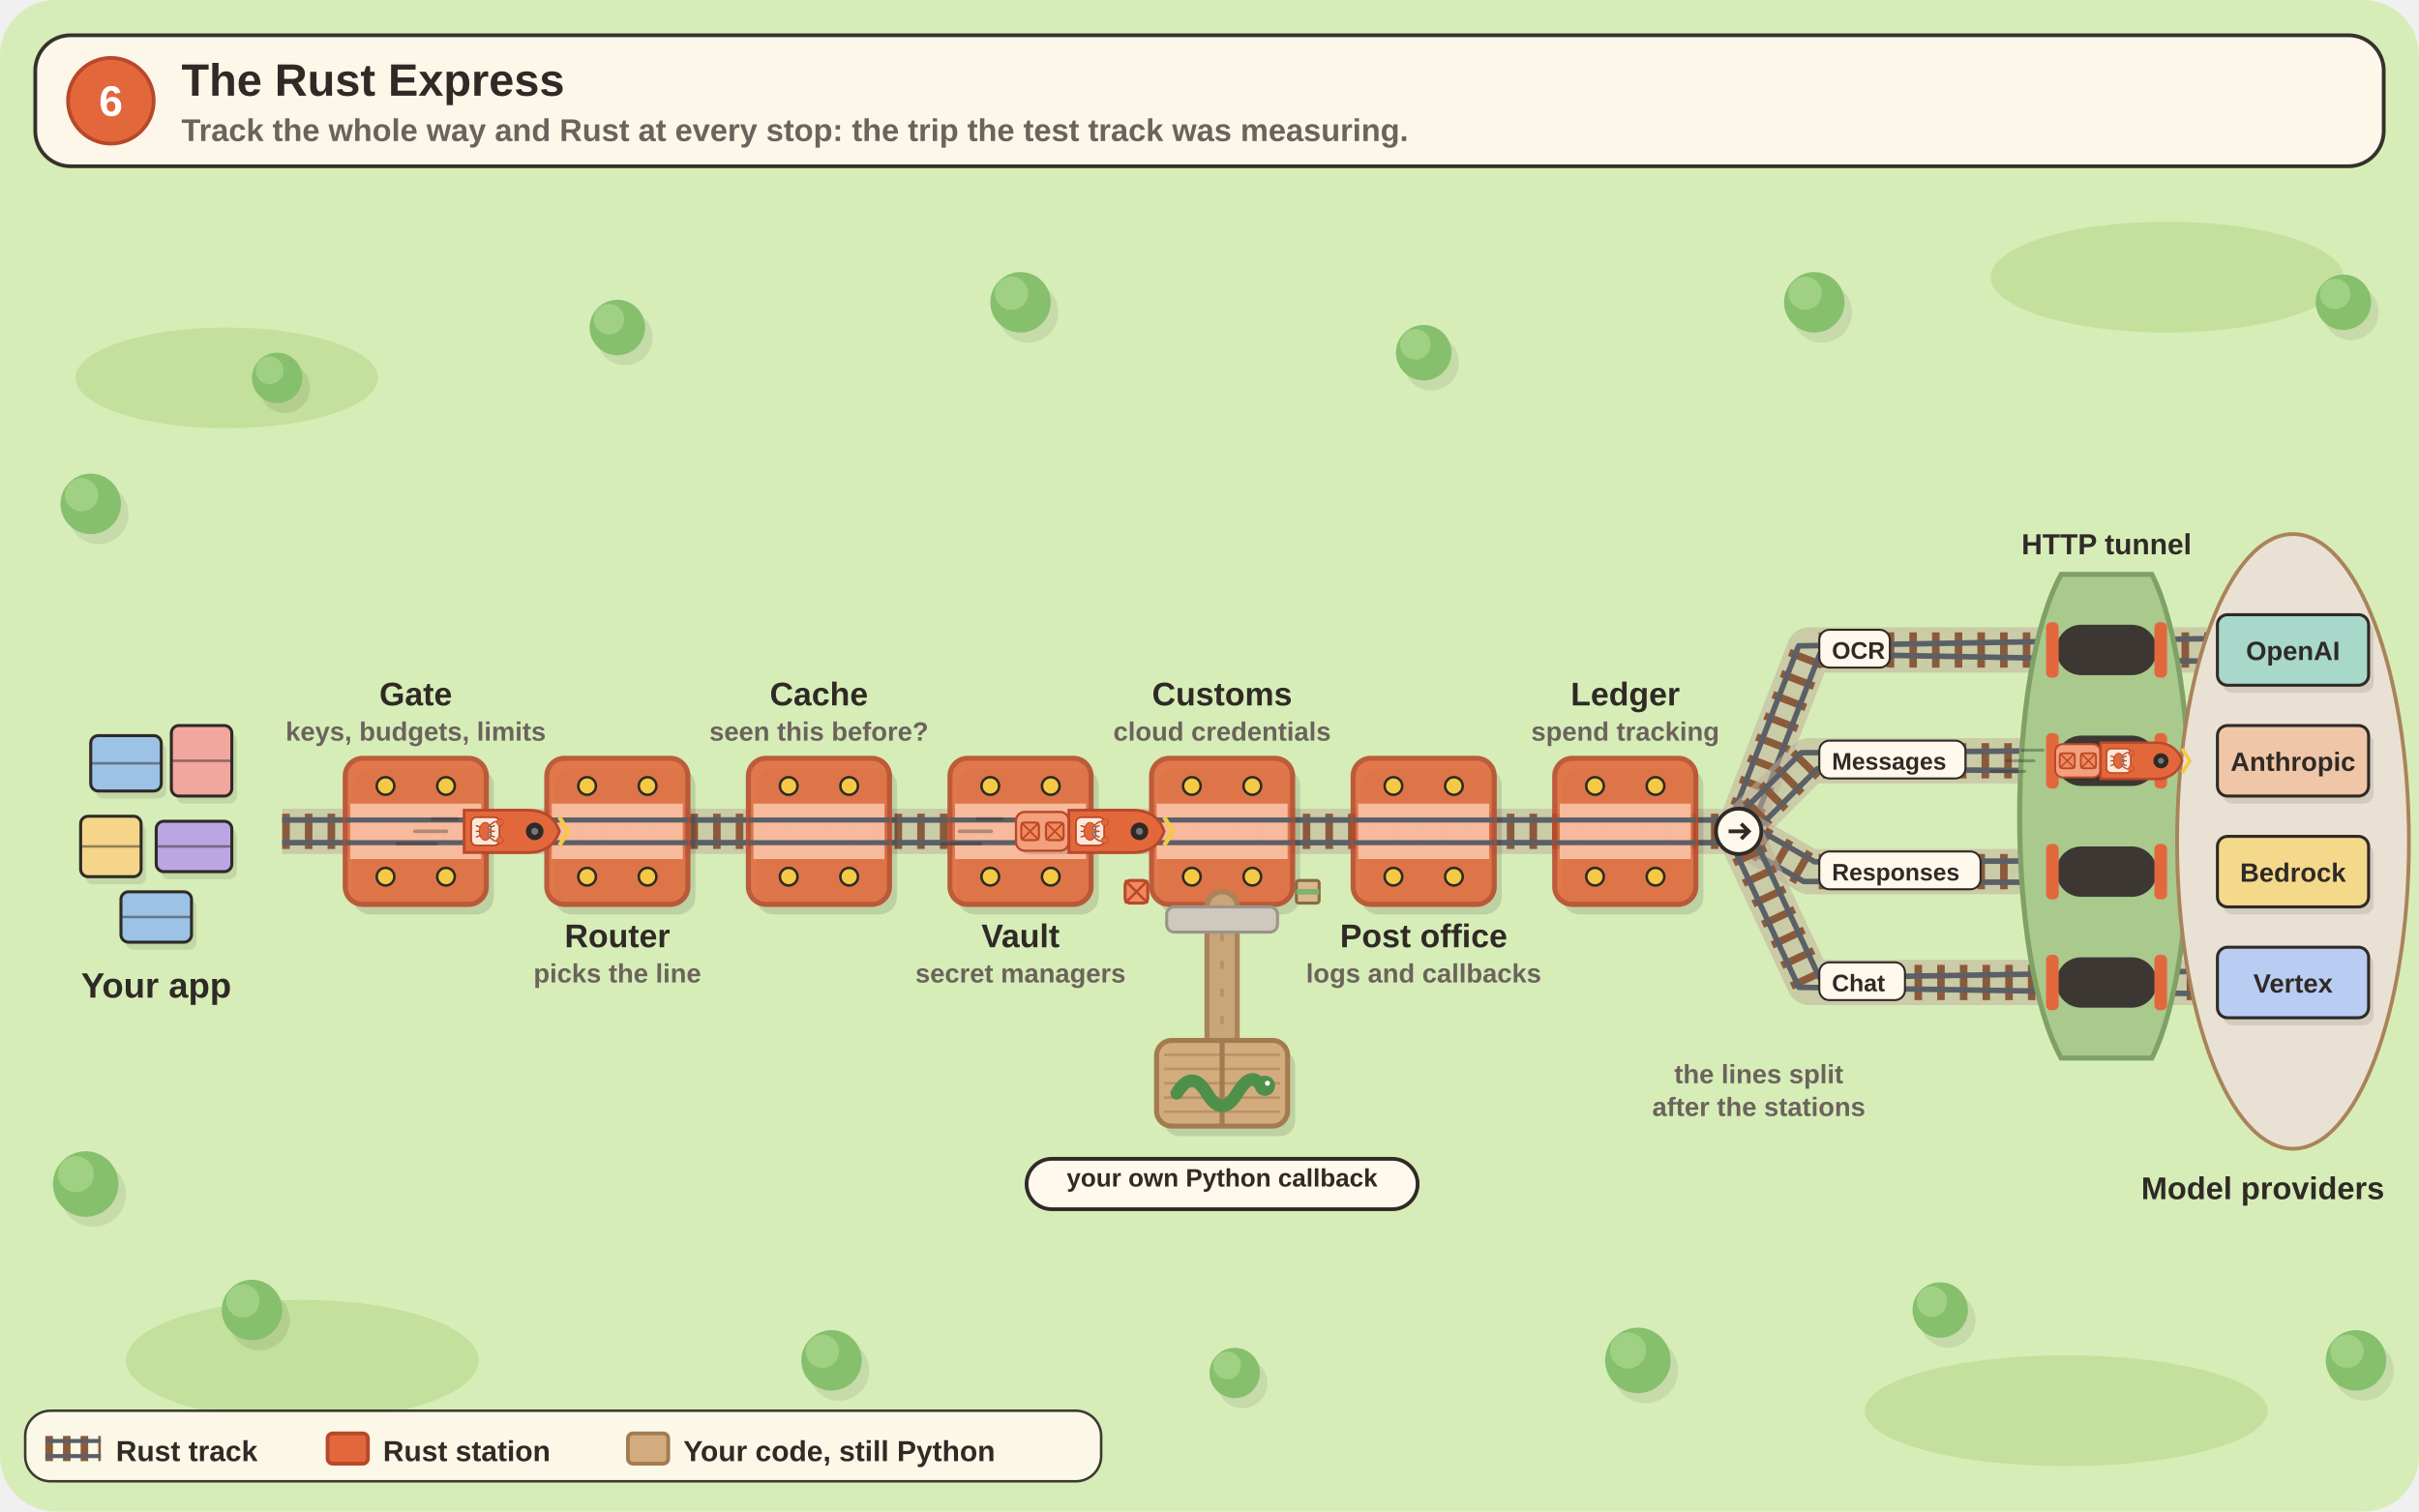
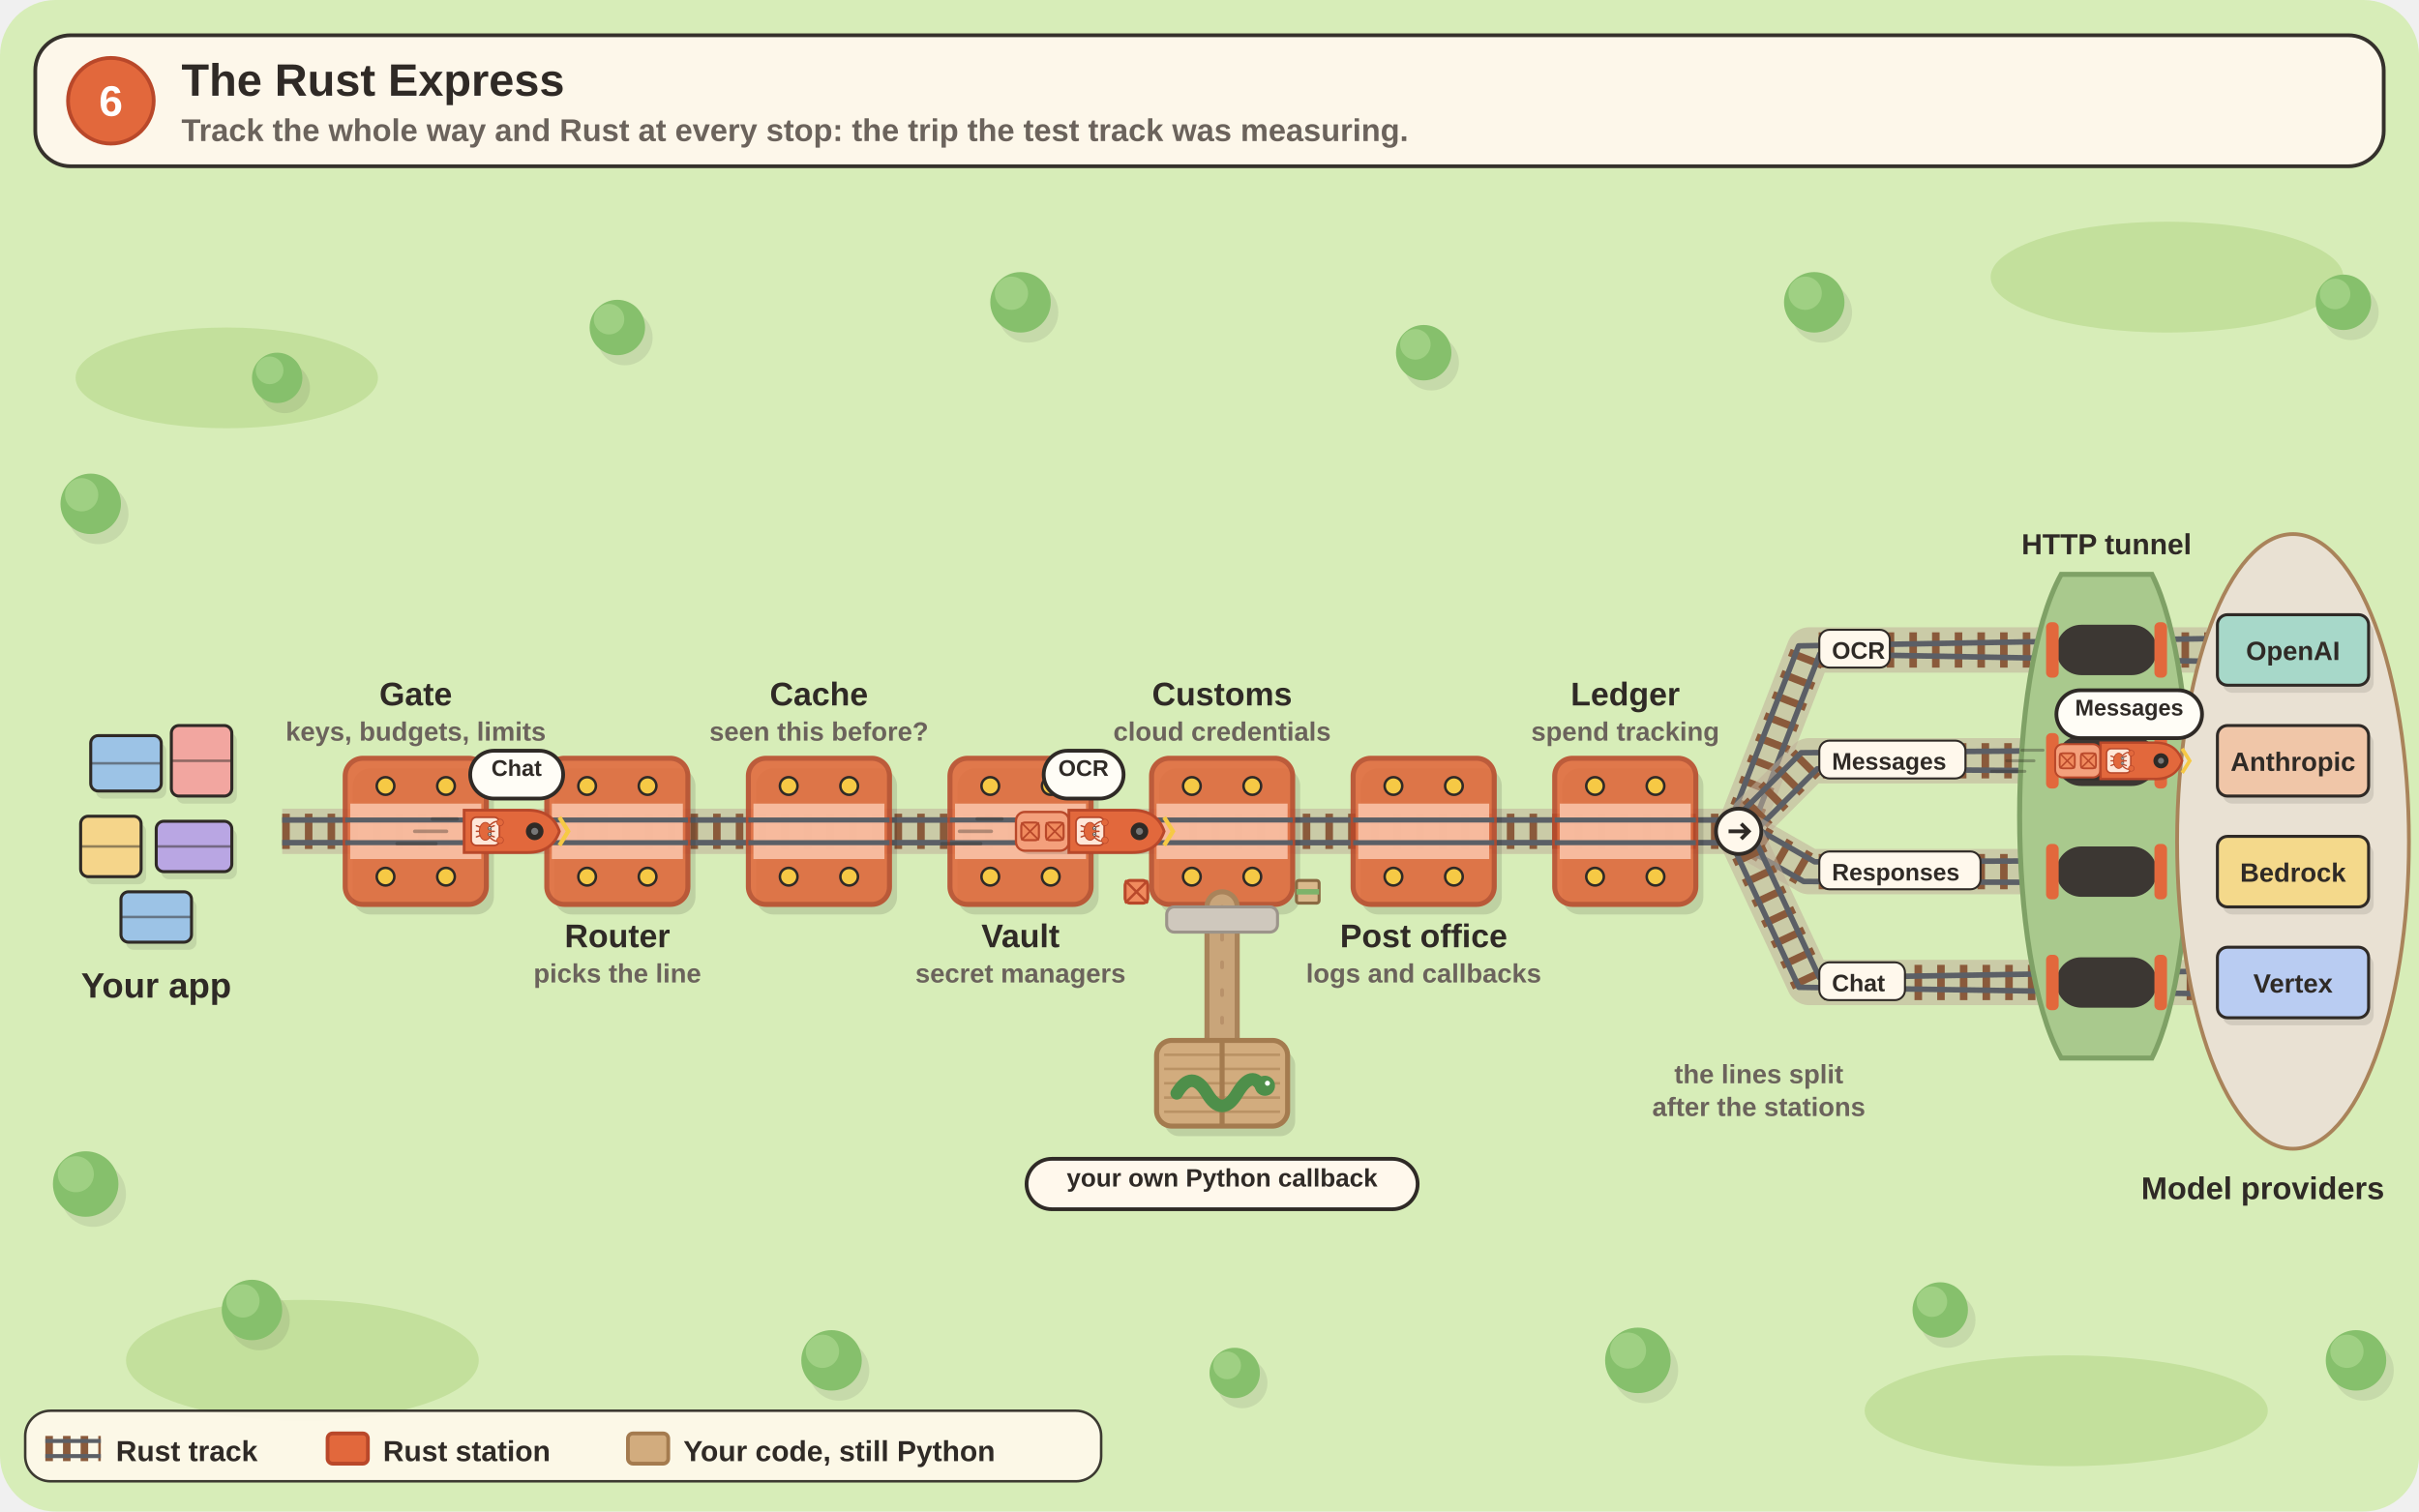
<svg xmlns="http://www.w3.org/2000/svg" viewBox="0 0 960 600" width="960" height="600" role="img" aria-labelledby="t d">
  <rect x="0" y="0" width="960" height="600" rx="22" fill="#D7EDB8" />
  <ellipse cx="120" cy="540" rx="70" ry="24" fill="#C3E09C" />
  <ellipse cx="820" cy="560" rx="80" ry="22" fill="#C3E09C" />
  <ellipse cx="90" cy="150" rx="60" ry="20" fill="#C3E09C" />
  <ellipse cx="860" cy="110" rx="70" ry="22" fill="#C3E09C" />
  <circle cx="39" cy="204" r="12" fill="#000" opacity=".08" />
  <circle cx="36" cy="200" r="12" fill="#86C06C" />
  <circle cx="32.4" cy="196.4" r="6.6" fill="#9FD083" />
  <circle cx="37" cy="474" r="13" fill="#000" opacity=".08" />
  <circle cx="34" cy="470" r="13" fill="#86C06C" />
  <circle cx="30.1" cy="466.1" r="7.15" fill="#9FD083" />
  <circle cx="113" cy="154" r="10" fill="#000" opacity=".08" />
  <circle cx="110" cy="150" r="10" fill="#86C06C" />
  <circle cx="107.0" cy="147.0" r="5.5" fill="#9FD083" />
  <circle cx="103" cy="524" r="12" fill="#000" opacity=".08" />
  <circle cx="100" cy="520" r="12" fill="#86C06C" />
  <circle cx="96.4" cy="516.4" r="6.6" fill="#9FD083" />
  <circle cx="248" cy="134" r="11" fill="#000" opacity=".08" />
  <circle cx="245" cy="130" r="11" fill="#86C06C" />
  <circle cx="241.7" cy="126.7" r="6.05" fill="#9FD083" />
  <circle cx="408" cy="124" r="12" fill="#000" opacity=".08" />
  <circle cx="405" cy="120" r="12" fill="#86C06C" />
  <circle cx="401.4" cy="116.4" r="6.6" fill="#9FD083" />
  <circle cx="568" cy="144" r="11" fill="#000" opacity=".08" />
  <circle cx="565" cy="140" r="11" fill="#86C06C" />
  <circle cx="561.7" cy="136.7" r="6.05" fill="#9FD083" />
  <circle cx="723" cy="124" r="12" fill="#000" opacity=".08" />
  <circle cx="720" cy="120" r="12" fill="#86C06C" />
  <circle cx="716.4" cy="116.4" r="6.6" fill="#9FD083" />
  <circle cx="333" cy="544" r="12" fill="#000" opacity=".08" />
  <circle cx="330" cy="540" r="12" fill="#86C06C" />
  <circle cx="326.4" cy="536.4" r="6.6" fill="#9FD083" />
  <circle cx="493" cy="549" r="10" fill="#000" opacity=".08" />
  <circle cx="490" cy="545" r="10" fill="#86C06C" />
  <circle cx="487.0" cy="542.0" r="5.5" fill="#9FD083" />
  <circle cx="653" cy="544" r="13" fill="#000" opacity=".08" />
  <circle cx="650" cy="540" r="13" fill="#86C06C" />
  <circle cx="646.1" cy="536.1" r="7.15" fill="#9FD083" />
  <circle cx="773" cy="524" r="11" fill="#000" opacity=".08" />
  <circle cx="770" cy="520" r="11" fill="#86C06C" />
  <circle cx="766.7" cy="516.7" r="6.05" fill="#9FD083" />
  <circle cx="933" cy="124" r="11" fill="#000" opacity=".08" />
  <circle cx="930" cy="120" r="11" fill="#86C06C" />
  <circle cx="926.7" cy="116.7" r="6.05" fill="#9FD083" />
  <circle cx="938" cy="544" r="12" fill="#000" opacity=".08" />
  <circle cx="935" cy="540" r="12" fill="#86C06C" />
  <circle cx="931.4" cy="536.4" r="6.6" fill="#9FD083" />
  <polyline points="112.0,330.0 265.0,330.0" fill="none" stroke="#BFAF99" stroke-width="18" stroke-linecap="butt" stroke-linejoin="round" opacity="0.55" />
  <polyline points="112.0,330.0 265.0,330.0" fill="none" stroke="#8A5A3B" stroke-width="14" stroke-linecap="butt" stroke-linejoin="round" stroke-dasharray="3 6" opacity="1" />
  <polyline points="112.0,325.5 265.0,325.5" fill="none" stroke="#5B5F66" stroke-width="2.2" stroke-linecap="butt" stroke-linejoin="round" opacity="1" />
  <polyline points="112.0,334.5 265.0,334.5" fill="none" stroke="#5B5F66" stroke-width="2.2" stroke-linecap="butt" stroke-linejoin="round" opacity="1" />
  <polyline points="265.0,330.0 690.0,330.0" fill="none" stroke="#BFAF99" stroke-width="18" stroke-linecap="butt" stroke-linejoin="round" opacity="0.55" />
  <polyline points="265.0,330.0 690.0,330.0" fill="none" stroke="#8A5A3B" stroke-width="14" stroke-linecap="butt" stroke-linejoin="round" stroke-dasharray="3 6" opacity="1" />
  <polyline points="265.0,325.5 690.0,325.5" fill="none" stroke="#5B5F66" stroke-width="2.2" stroke-linecap="butt" stroke-linejoin="round" opacity="1" />
  <polyline points="265.0,334.5 690.0,334.5" fill="none" stroke="#5B5F66" stroke-width="2.2" stroke-linecap="butt" stroke-linejoin="round" opacity="1" />
  <polyline points="690.0,330.0 718.0,258.0 876.0,258.0" fill="none" stroke="#BFAF99" stroke-width="18" stroke-linecap="butt" stroke-linejoin="round" opacity="0.55" />
  <polyline points="690.0,330.0 718.0,258.0 876.0,258.0" fill="none" stroke="#8A5A3B" stroke-width="14" stroke-linecap="butt" stroke-linejoin="round" stroke-dasharray="3 6" opacity="1" />
  <polyline points="685.8,328.4 713.8,256.4 876.0,253.5" fill="none" stroke="#5B5F66" stroke-width="2.2" stroke-linecap="butt" stroke-linejoin="round" opacity="1" />
  <polyline points="694.2,331.6 722.2,259.6 876.0,262.5" fill="none" stroke="#5B5F66" stroke-width="2.2" stroke-linecap="butt" stroke-linejoin="round" opacity="1" />
  <polyline points="690.0,330.0 718.0,302.0 876.0,302.0" fill="none" stroke="#BFAF99" stroke-width="18" stroke-linecap="butt" stroke-linejoin="round" opacity="0.55" />
  <polyline points="690.0,330.0 718.0,302.0 876.0,302.0" fill="none" stroke="#8A5A3B" stroke-width="14" stroke-linecap="butt" stroke-linejoin="round" stroke-dasharray="3 6" opacity="1" />
  <polyline points="686.8,326.8 714.8,298.8 876.0,297.5" fill="none" stroke="#5B5F66" stroke-width="2.2" stroke-linecap="butt" stroke-linejoin="round" opacity="1" />
  <polyline points="693.2,333.2 721.2,305.2 876.0,306.5" fill="none" stroke="#5B5F66" stroke-width="2.2" stroke-linecap="butt" stroke-linejoin="round" opacity="1" />
  <polyline points="690.0,330.0 718.0,346.0 876.0,346.0" fill="none" stroke="#BFAF99" stroke-width="18" stroke-linecap="butt" stroke-linejoin="round" opacity="0.55" />
  <polyline points="690.0,330.0 718.0,346.0 876.0,346.0" fill="none" stroke="#8A5A3B" stroke-width="14" stroke-linecap="butt" stroke-linejoin="round" stroke-dasharray="3 6" opacity="1" />
  <polyline points="692.2,326.1 720.2,342.1 876.0,341.5" fill="none" stroke="#5B5F66" stroke-width="2.2" stroke-linecap="butt" stroke-linejoin="round" opacity="1" />
  <polyline points="687.8,333.9 715.8,349.9 876.0,350.5" fill="none" stroke="#5B5F66" stroke-width="2.2" stroke-linecap="butt" stroke-linejoin="round" opacity="1" />
  <polyline points="690.0,330.0 718.0,390.0 876.0,390.0" fill="none" stroke="#BFAF99" stroke-width="18" stroke-linecap="butt" stroke-linejoin="round" opacity="0.55" />
  <polyline points="690.0,330.0 718.0,390.0 876.0,390.0" fill="none" stroke="#8A5A3B" stroke-width="14" stroke-linecap="butt" stroke-linejoin="round" stroke-dasharray="3 6" opacity="1" />
  <polyline points="694.1,328.1 722.1,388.1 876.0,385.5" fill="none" stroke="#5B5F66" stroke-width="2.2" stroke-linecap="butt" stroke-linejoin="round" opacity="1" />
  <polyline points="685.9,331.9 713.9,391.9 876.0,394.5" fill="none" stroke="#5B5F66" stroke-width="2.2" stroke-linecap="butt" stroke-linejoin="round" opacity="1" />
  <circle cx="690" cy="330" r="9" fill="#FFF8EC" stroke="#2F2A26" stroke-width="1.5" />
  <path d="M686,330 h8 M691,327 l3,3 l-3,3" stroke="#2F2A26" stroke-width="1.5" fill="none" />
  <text x="698" y="430" font-family="ui-rounded, 'Nunito', 'Segoe UI', 'Helvetica Neue', Arial, sans-serif" font-size="10.5" font-weight="700" fill="#6B635C" text-anchor="middle">the lines split</text>
  <text x="698" y="443" font-family="ui-rounded, 'Nunito', 'Segoe UI', 'Helvetica Neue', Arial, sans-serif" font-size="10.5" font-weight="700" fill="#6B635C" text-anchor="middle">after the stations</text>
  <rect x="722" y="250" width="28" height="15" rx="4" fill="#FFF8EC" stroke="#2F2A26" stroke-width=".8" />
  <text x="727" y="261.5" font-family="ui-rounded, 'Nunito', 'Segoe UI', 'Helvetica Neue', Arial, sans-serif" font-size="9.5" font-weight="800" fill="#2F2A26" text-anchor="start">OCR</text>
  <rect x="722" y="294" width="58" height="15" rx="4" fill="#FFF8EC" stroke="#2F2A26" stroke-width=".8" />
  <text x="727" y="305.5" font-family="ui-rounded, 'Nunito', 'Segoe UI', 'Helvetica Neue', Arial, sans-serif" font-size="9.5" font-weight="800" fill="#2F2A26" text-anchor="start">Messages</text>
  <rect x="722" y="338" width="64" height="15" rx="4" fill="#FFF8EC" stroke="#2F2A26" stroke-width=".8" />
  <text x="727" y="349.5" font-family="ui-rounded, 'Nunito', 'Segoe UI', 'Helvetica Neue', Arial, sans-serif" font-size="9.5" font-weight="800" fill="#2F2A26" text-anchor="start">Responses</text>
  <rect x="722" y="382" width="34" height="15" rx="4" fill="#FFF8EC" stroke="#2F2A26" stroke-width=".8" />
  <text x="727" y="393.5" font-family="ui-rounded, 'Nunito', 'Segoe UI', 'Helvetica Neue', Arial, sans-serif" font-size="9.5" font-weight="800" fill="#2F2A26" text-anchor="start">Chat</text>
  <rect x="140.0" y="305.0" width="56" height="58" rx="7" fill="#000" opacity=".12" />
  <rect x="137.0" y="301.0" width="56" height="58" rx="7" fill="#E2683C" opacity=".88" stroke="#B9482A" stroke-width="2" />
  <rect x="139.0" y="319" width="52" height="22" fill="#F9C2A6" opacity=".9" />
  <line x1="137.0" y1="325.5" x2="193.0" y2="325.5" stroke="#5B5F66" stroke-width="2" />
  <line x1="137.0" y1="334.5" x2="193.0" y2="334.5" stroke="#5B5F66" stroke-width="2" />
  <circle cx="153" cy="312" r="3.5" fill="#F6C945" stroke="#2F2A26" stroke-width="1" />
  <circle cx="153" cy="348" r="3.5" fill="#F6C945" stroke="#2F2A26" stroke-width="1" />
  <circle cx="177" cy="312" r="3.5" fill="#F6C945" stroke="#2F2A26" stroke-width="1" />
  <circle cx="177" cy="348" r="3.5" fill="#F6C945" stroke="#2F2A26" stroke-width="1" />
  <rect x="220.0" y="305.0" width="56" height="58" rx="7" fill="#000" opacity=".12" />
  <rect x="217.0" y="301.0" width="56" height="58" rx="7" fill="#E2683C" opacity=".88" stroke="#B9482A" stroke-width="2" />
  <rect x="219.0" y="319" width="52" height="22" fill="#F9C2A6" opacity=".9" />
  <line x1="217.0" y1="325.5" x2="273.0" y2="325.5" stroke="#5B5F66" stroke-width="2" />
  <line x1="217.0" y1="334.5" x2="273.0" y2="334.5" stroke="#5B5F66" stroke-width="2" />
  <circle cx="233" cy="312" r="3.5" fill="#F6C945" stroke="#2F2A26" stroke-width="1" />
  <circle cx="233" cy="348" r="3.5" fill="#F6C945" stroke="#2F2A26" stroke-width="1" />
  <circle cx="257" cy="312" r="3.5" fill="#F6C945" stroke="#2F2A26" stroke-width="1" />
  <circle cx="257" cy="348" r="3.5" fill="#F6C945" stroke="#2F2A26" stroke-width="1" />
  <rect x="300.0" y="305.0" width="56" height="58" rx="7" fill="#000" opacity=".12" />
  <rect x="297.0" y="301.0" width="56" height="58" rx="7" fill="#E2683C" opacity=".88" stroke="#B9482A" stroke-width="2" />
  <rect x="299.0" y="319" width="52" height="22" fill="#F9C2A6" opacity=".9" />
  <line x1="297.0" y1="325.5" x2="353.0" y2="325.5" stroke="#5B5F66" stroke-width="2" />
  <line x1="297.0" y1="334.5" x2="353.0" y2="334.5" stroke="#5B5F66" stroke-width="2" />
  <circle cx="313" cy="312" r="3.5" fill="#F6C945" stroke="#2F2A26" stroke-width="1" />
  <circle cx="313" cy="348" r="3.5" fill="#F6C945" stroke="#2F2A26" stroke-width="1" />
  <circle cx="337" cy="312" r="3.5" fill="#F6C945" stroke="#2F2A26" stroke-width="1" />
  <circle cx="337" cy="348" r="3.5" fill="#F6C945" stroke="#2F2A26" stroke-width="1" />
  <rect x="380.0" y="305.0" width="56" height="58" rx="7" fill="#000" opacity=".12" />
  <rect x="377.0" y="301.0" width="56" height="58" rx="7" fill="#E2683C" opacity=".88" stroke="#B9482A" stroke-width="2" />
  <rect x="379.0" y="319" width="52" height="22" fill="#F9C2A6" opacity=".9" />
  <line x1="377.0" y1="325.5" x2="433.0" y2="325.5" stroke="#5B5F66" stroke-width="2" />
  <line x1="377.0" y1="334.5" x2="433.0" y2="334.5" stroke="#5B5F66" stroke-width="2" />
  <circle cx="393" cy="312" r="3.5" fill="#F6C945" stroke="#2F2A26" stroke-width="1" />
  <circle cx="393" cy="348" r="3.5" fill="#F6C945" stroke="#2F2A26" stroke-width="1" />
  <circle cx="417" cy="312" r="3.5" fill="#F6C945" stroke="#2F2A26" stroke-width="1" />
  <circle cx="417" cy="348" r="3.5" fill="#F6C945" stroke="#2F2A26" stroke-width="1" />
  <rect x="460.0" y="305.0" width="56" height="58" rx="7" fill="#000" opacity=".12" />
  <rect x="457.0" y="301.0" width="56" height="58" rx="7" fill="#E2683C" opacity=".88" stroke="#B9482A" stroke-width="2" />
  <rect x="459.0" y="319" width="52" height="22" fill="#F9C2A6" opacity=".9" />
  <line x1="457.0" y1="325.5" x2="513.0" y2="325.5" stroke="#5B5F66" stroke-width="2" />
  <line x1="457.0" y1="334.5" x2="513.0" y2="334.5" stroke="#5B5F66" stroke-width="2" />
  <circle cx="473" cy="312" r="3.5" fill="#F6C945" stroke="#2F2A26" stroke-width="1" />
  <circle cx="473" cy="348" r="3.5" fill="#F6C945" stroke="#2F2A26" stroke-width="1" />
  <circle cx="497" cy="312" r="3.5" fill="#F6C945" stroke="#2F2A26" stroke-width="1" />
  <circle cx="497" cy="348" r="3.5" fill="#F6C945" stroke="#2F2A26" stroke-width="1" />
  <rect x="540.0" y="305.0" width="56" height="58" rx="7" fill="#000" opacity=".12" />
  <rect x="537.0" y="301.0" width="56" height="58" rx="7" fill="#E2683C" opacity=".88" stroke="#B9482A" stroke-width="2" />
  <rect x="539.0" y="319" width="52" height="22" fill="#F9C2A6" opacity=".9" />
  <line x1="537.0" y1="325.5" x2="593.0" y2="325.5" stroke="#5B5F66" stroke-width="2" />
  <line x1="537.0" y1="334.5" x2="593.0" y2="334.5" stroke="#5B5F66" stroke-width="2" />
  <circle cx="553" cy="312" r="3.5" fill="#F6C945" stroke="#2F2A26" stroke-width="1" />
  <circle cx="553" cy="348" r="3.5" fill="#F6C945" stroke="#2F2A26" stroke-width="1" />
  <circle cx="577" cy="312" r="3.5" fill="#F6C945" stroke="#2F2A26" stroke-width="1" />
  <circle cx="577" cy="348" r="3.5" fill="#F6C945" stroke="#2F2A26" stroke-width="1" />
  <rect x="620.0" y="305.0" width="56" height="58" rx="7" fill="#000" opacity=".12" />
  <rect x="617.0" y="301.0" width="56" height="58" rx="7" fill="#E2683C" opacity=".88" stroke="#B9482A" stroke-width="2" />
  <rect x="619.0" y="319" width="52" height="22" fill="#F9C2A6" opacity=".9" />
  <line x1="617.0" y1="325.5" x2="673.0" y2="325.5" stroke="#5B5F66" stroke-width="2" />
  <line x1="617.0" y1="334.5" x2="673.0" y2="334.5" stroke="#5B5F66" stroke-width="2" />
  <circle cx="633" cy="312" r="3.5" fill="#F6C945" stroke="#2F2A26" stroke-width="1" />
  <circle cx="633" cy="348" r="3.5" fill="#F6C945" stroke="#2F2A26" stroke-width="1" />
  <circle cx="657" cy="312" r="3.5" fill="#F6C945" stroke="#2F2A26" stroke-width="1" />
  <circle cx="657" cy="348" r="3.5" fill="#F6C945" stroke="#2F2A26" stroke-width="1" />
  <text x="165" y="280" font-family="ui-rounded, 'Nunito', 'Segoe UI', 'Helvetica Neue', Arial, sans-serif" font-size="13" font-weight="800" fill="#2F2A26" text-anchor="middle">Gate</text>
  <text x="165" y="294" font-family="ui-rounded, 'Nunito', 'Segoe UI', 'Helvetica Neue', Arial, sans-serif" font-size="10.5" font-weight="600" fill="#6B635C" text-anchor="middle">keys, budgets, limits</text>
  <text x="245" y="376" font-family="ui-rounded, 'Nunito', 'Segoe UI', 'Helvetica Neue', Arial, sans-serif" font-size="13" font-weight="800" fill="#2F2A26" text-anchor="middle">Router</text>
  <text x="245" y="390" font-family="ui-rounded, 'Nunito', 'Segoe UI', 'Helvetica Neue', Arial, sans-serif" font-size="10.5" font-weight="600" fill="#6B635C" text-anchor="middle">picks the line</text>
  <text x="325" y="280" font-family="ui-rounded, 'Nunito', 'Segoe UI', 'Helvetica Neue', Arial, sans-serif" font-size="13" font-weight="800" fill="#2F2A26" text-anchor="middle">Cache</text>
  <text x="325" y="294" font-family="ui-rounded, 'Nunito', 'Segoe UI', 'Helvetica Neue', Arial, sans-serif" font-size="10.5" font-weight="600" fill="#6B635C" text-anchor="middle">seen this before?</text>
  <text x="405" y="376" font-family="ui-rounded, 'Nunito', 'Segoe UI', 'Helvetica Neue', Arial, sans-serif" font-size="13" font-weight="800" fill="#2F2A26" text-anchor="middle">Vault</text>
  <text x="405" y="390" font-family="ui-rounded, 'Nunito', 'Segoe UI', 'Helvetica Neue', Arial, sans-serif" font-size="10.5" font-weight="600" fill="#6B635C" text-anchor="middle">secret managers</text>
  <text x="485" y="280" font-family="ui-rounded, 'Nunito', 'Segoe UI', 'Helvetica Neue', Arial, sans-serif" font-size="13" font-weight="800" fill="#2F2A26" text-anchor="middle">Customs</text>
  <text x="485" y="294" font-family="ui-rounded, 'Nunito', 'Segoe UI', 'Helvetica Neue', Arial, sans-serif" font-size="10.5" font-weight="600" fill="#6B635C" text-anchor="middle">cloud credentials</text>
  <text x="565" y="376" font-family="ui-rounded, 'Nunito', 'Segoe UI', 'Helvetica Neue', Arial, sans-serif" font-size="13" font-weight="800" fill="#2F2A26" text-anchor="middle">Post office</text>
  <text x="565" y="390" font-family="ui-rounded, 'Nunito', 'Segoe UI', 'Helvetica Neue', Arial, sans-serif" font-size="10.5" font-weight="600" fill="#6B635C" text-anchor="middle">logs and callbacks</text>
  <text x="645" y="280" font-family="ui-rounded, 'Nunito', 'Segoe UI', 'Helvetica Neue', Arial, sans-serif" font-size="13" font-weight="800" fill="#2F2A26" text-anchor="middle">Ledger</text>
  <text x="645" y="294" font-family="ui-rounded, 'Nunito', 'Segoe UI', 'Helvetica Neue', Arial, sans-serif" font-size="10.5" font-weight="600" fill="#6B635C" text-anchor="middle">spend tracking</text>
  <path d="M818,228 C796,268 796,380 818,420 L854,420 C874,380 874,268 854,228 Z" fill="#A9C98D" stroke="#7FA166" stroke-width="2" />
  <rect x="816" y="248" width="40" height="20" rx="10" fill="#3C3733" />
  <rect x="812" y="247" width="5" height="22" rx="2" fill="#E2683C" />
  <rect x="855" y="247" width="5" height="22" rx="2" fill="#E2683C" />
  <rect x="816" y="292" width="40" height="20" rx="10" fill="#3C3733" />
  <rect x="812" y="291" width="5" height="22" rx="2" fill="#E2683C" />
  <rect x="855" y="291" width="5" height="22" rx="2" fill="#E2683C" />
  <rect x="816" y="336" width="40" height="20" rx="10" fill="#3C3733" />
  <rect x="812" y="335" width="5" height="22" rx="2" fill="#E2683C" />
  <rect x="855" y="335" width="5" height="22" rx="2" fill="#E2683C" />
  <rect x="816" y="380" width="40" height="20" rx="10" fill="#3C3733" />
  <rect x="812" y="379" width="5" height="22" rx="2" fill="#E2683C" />
  <rect x="855" y="379" width="5" height="22" rx="2" fill="#E2683C" />
  <text x="836" y="220" font-family="ui-rounded, 'Nunito', 'Segoe UI', 'Helvetica Neue', Arial, sans-serif" font-size="11.5" font-weight="800" fill="#2F2A26" text-anchor="middle">HTTP tunnel</text>
  <rect x="38" y="295" width="28" height="22" rx="3" fill="#000" opacity=".1" />
  <rect x="36" y="292" width="28" height="22" rx="3" fill="#9CC3E6" stroke="#2F2A26" stroke-width="1.2" />
  <line x1="36" y1="303.0" x2="64" y2="303.0" stroke="#2F2A26" stroke-width="1" opacity=".5" />
  <rect x="70" y="291" width="24" height="28" rx="3" fill="#000" opacity=".1" />
  <rect x="68" y="288" width="24" height="28" rx="3" fill="#F2A6A0" stroke="#2F2A26" stroke-width="1.2" />
  <line x1="68" y1="302.0" x2="92" y2="302.0" stroke="#2F2A26" stroke-width="1" opacity=".5" />
  <rect x="34" y="327" width="24" height="24" rx="3" fill="#000" opacity=".1" />
  <rect x="32" y="324" width="24" height="24" rx="3" fill="#F5D58A" stroke="#2F2A26" stroke-width="1.2" />
  <line x1="32" y1="336.0" x2="56" y2="336.0" stroke="#2F2A26" stroke-width="1" opacity=".5" />
  <rect x="64" y="329" width="30" height="20" rx="3" fill="#000" opacity=".1" />
  <rect x="62" y="326" width="30" height="20" rx="3" fill="#B9A6E3" stroke="#2F2A26" stroke-width="1.2" />
  <line x1="62" y1="336.0" x2="92" y2="336.0" stroke="#2F2A26" stroke-width="1" opacity=".5" />
  <rect x="50" y="357" width="28" height="20" rx="3" fill="#000" opacity=".1" />
  <rect x="48" y="354" width="28" height="20" rx="3" fill="#9CC3E6" stroke="#2F2A26" stroke-width="1.2" />
  <line x1="48" y1="364.0" x2="76" y2="364.0" stroke="#2F2A26" stroke-width="1" opacity=".5" />
  <text x="62" y="396" font-family="ui-rounded, 'Nunito', 'Segoe UI', 'Helvetica Neue', Arial, sans-serif" font-size="14" font-weight="800" fill="#2F2A26" text-anchor="middle">Your app</text>
  <ellipse cx="910" cy="334" rx="46" ry="122" fill="#E9E1D3" stroke="#A9835A" stroke-width="1.5" />
  <rect x="882" y="247" width="60" height="28" rx="4" fill="#000" opacity=".1" />
  <rect x="880" y="244" width="60" height="28" rx="4" fill="#A7D8C9" stroke="#2F2A26" stroke-width="1.2" />
  <text x="910" y="262" font-family="ui-rounded, 'Nunito', 'Segoe UI', 'Helvetica Neue', Arial, sans-serif" font-size="10.5" font-weight="700" fill="#2F2A26" text-anchor="middle">OpenAI</text>
  <rect x="882" y="291" width="60" height="28" rx="4" fill="#000" opacity=".1" />
  <rect x="880" y="288" width="60" height="28" rx="4" fill="#F0C6A8" stroke="#2F2A26" stroke-width="1.2" />
  <text x="910" y="306" font-family="ui-rounded, 'Nunito', 'Segoe UI', 'Helvetica Neue', Arial, sans-serif" font-size="10.5" font-weight="700" fill="#2F2A26" text-anchor="middle">Anthropic</text>
  <rect x="882" y="335" width="60" height="28" rx="4" fill="#000" opacity=".1" />
  <rect x="880" y="332" width="60" height="28" rx="4" fill="#F4D98B" stroke="#2F2A26" stroke-width="1.2" />
  <text x="910" y="350" font-family="ui-rounded, 'Nunito', 'Segoe UI', 'Helvetica Neue', Arial, sans-serif" font-size="10.5" font-weight="700" fill="#2F2A26" text-anchor="middle">Bedrock</text>
  <rect x="882" y="379" width="60" height="28" rx="4" fill="#000" opacity=".1" />
  <rect x="880" y="376" width="60" height="28" rx="4" fill="#B9CCF2" stroke="#2F2A26" stroke-width="1.2" />
  <text x="910" y="394" font-family="ui-rounded, 'Nunito', 'Segoe UI', 'Helvetica Neue', Arial, sans-serif" font-size="10.5" font-weight="700" fill="#2F2A26" text-anchor="middle">Vertex</text>
  <text x="898" y="476" font-family="ui-rounded, 'Nunito', 'Segoe UI', 'Helvetica Neue', Arial, sans-serif" font-size="12.5" font-weight="800" fill="#2F2A26" text-anchor="middle">Model providers</text>
  <g transform="translate(215 330) rotate(0) scale(0.7)">
    <line x1="-48" y1="-7" x2="-62" y2="-7" stroke="#2F2A26" stroke-width="2" stroke-linecap="round" opacity=".35" />
    <line x1="-54" y1="0" x2="-72" y2="0" stroke="#2F2A26" stroke-width="2" stroke-linecap="round" opacity=".35" />
    <line x1="-60" y1="7" x2="-82" y2="7" stroke="#2F2A26" stroke-width="2" stroke-linecap="round" opacity=".35" />
    <rect x="-40" y="-9" width="44" height="22" rx="8" fill="#000" opacity=".12" />
    <path d="M-44,-12 h36 q14,0 18,12 q-4,12 -18,12 h-36 z" fill="#E2683C" stroke="#B9482A" stroke-width="1.6" />
    <rect x="-40" y="-8" width="16" height="16" rx="3" fill="#FFE7D8" stroke="#B9482A" stroke-width="1" />
    <circle cx="-4" cy="0" r="5" fill="#2F2A26" />
    <circle cx="-4" cy="0" r="2" fill="#777" />
    <path d="M10,-8 l5,8 l-5,8" fill="none" stroke="#F6C945" stroke-width="2.4" />
    <g transform="translate(-32 0) rotate(90) scale(0.42)">
      <line x1="-5" y1="-5" x2="-7.5" y2="-12" stroke="#B9482A" stroke-width="2" stroke-linecap="round" />
      <line x1="0" y1="-5" x2="0.0" y2="-12" stroke="#B9482A" stroke-width="2" stroke-linecap="round" />
      <line x1="5" y1="-5" x2="7.5" y2="-12" stroke="#B9482A" stroke-width="2" stroke-linecap="round" />
      <line x1="-5" y1="5" x2="-7.5" y2="12" stroke="#B9482A" stroke-width="2" stroke-linecap="round" />
      <line x1="0" y1="5" x2="0.0" y2="12" stroke="#B9482A" stroke-width="2" stroke-linecap="round" />
      <line x1="5" y1="5" x2="7.5" y2="12" stroke="#B9482A" stroke-width="2" stroke-linecap="round" />
      <path d="M-8,-6 q-8,-8 -4,-14 M8,-6 q8,-8 4,-14" stroke="#B9482A" stroke-width="2" fill="none" />
      <circle cx="-12" cy="-20" r="4.5" fill="#E2683C" stroke="#B9482A" stroke-width="1" />
      <circle cx="12" cy="-20" r="4.5" fill="#E2683C" stroke="#B9482A" stroke-width="1" />
      <ellipse cx="0" cy="0" rx="12" ry="8" fill="#E2683C" stroke="#B9482A" stroke-width="1.3" />
      <circle cx="-4" cy="-6" r="2.2" fill="#fff" stroke="#2F2A26" stroke-width=".8" />
      <circle cx="4" cy="-6" r="2.2" fill="#fff" stroke="#2F2A26" stroke-width=".8" />
      <circle cx="-4" cy="-6" r=".9" fill="#2F2A26" />
      <circle cx="4" cy="-6" r=".9" fill="#2F2A26" />
    </g>
  </g>
+   <rect x="186.6" y="298" width="36.9" height="19" rx="9.5" fill="#FFFDF6" stroke="#2F2A26" stroke-width="1.5" />
+   <text x="205" y="308" font-family="ui-rounded, 'Nunito', 'Segoe UI', 'Helvetica Neue', Arial, sans-serif" font-size="9" font-weight="700" fill="#2F2A26" text-anchor="middle">Chat</text>
  <g transform="translate(455 330) rotate(0) scale(0.7)">
    <line x1="-82" y1="-7" x2="-96" y2="-7" stroke="#2F2A26" stroke-width="2" stroke-linecap="round" opacity=".35" />
    <line x1="-88" y1="0" x2="-106" y2="0" stroke="#2F2A26" stroke-width="2" stroke-linecap="round" opacity=".35" />
    <line x1="-94" y1="7" x2="-116" y2="7" stroke="#2F2A26" stroke-width="2" stroke-linecap="round" opacity=".35" />
    <rect x="-74" y="-9" width="78" height="22" rx="8" fill="#000" opacity=".12" />
    <rect x="-74" y="-11" width="30" height="22" rx="5" fill="#F4A07C" stroke="#B9482A" stroke-width="1.3" />
    <rect x="-71.0" y="-5.0" width="10" height="10" rx="2" fill="#F08A5D" stroke="#B9482A" stroke-width="1.2" />
    <path d="M-71.0,-5.0 L-61.0,5.0 M-61.0,-5.0 L-71.0,5.0" stroke="#B9482A" stroke-width="1" />
    <rect x="-57.0" y="-5.0" width="10" height="10" rx="2" fill="#F08A5D" stroke="#B9482A" stroke-width="1.2" />
    <path d="M-57.0,-5.0 L-47.0,5.0 M-47.0,-5.0 L-57.0,5.0" stroke="#B9482A" stroke-width="1" />
    <line x1="-44" y1="0" x2="-40" y2="0" stroke="#2F2A26" stroke-width="2" />
    <path d="M-44,-12 h36 q14,0 18,12 q-4,12 -18,12 h-36 z" fill="#E2683C" stroke="#B9482A" stroke-width="1.6" />
    <rect x="-40" y="-8" width="16" height="16" rx="3" fill="#FFE7D8" stroke="#B9482A" stroke-width="1" />
    <circle cx="-4" cy="0" r="5" fill="#2F2A26" />
    <circle cx="-4" cy="0" r="2" fill="#777" />
    <path d="M10,-8 l5,8 l-5,8" fill="none" stroke="#F6C945" stroke-width="2.4" />
    <g transform="translate(-32 0) rotate(90) scale(0.42)">
      <line x1="-5" y1="-5" x2="-7.5" y2="-12" stroke="#B9482A" stroke-width="2" stroke-linecap="round" />
      <line x1="0" y1="-5" x2="0.0" y2="-12" stroke="#B9482A" stroke-width="2" stroke-linecap="round" />
      <line x1="5" y1="-5" x2="7.5" y2="-12" stroke="#B9482A" stroke-width="2" stroke-linecap="round" />
      <line x1="-5" y1="5" x2="-7.5" y2="12" stroke="#B9482A" stroke-width="2" stroke-linecap="round" />
      <line x1="0" y1="5" x2="0.0" y2="12" stroke="#B9482A" stroke-width="2" stroke-linecap="round" />
      <line x1="5" y1="5" x2="7.5" y2="12" stroke="#B9482A" stroke-width="2" stroke-linecap="round" />
      <path d="M-8,-6 q-8,-8 -4,-14 M8,-6 q8,-8 4,-14" stroke="#B9482A" stroke-width="2" fill="none" />
      <circle cx="-12" cy="-20" r="4.5" fill="#E2683C" stroke="#B9482A" stroke-width="1" />
      <circle cx="12" cy="-20" r="4.5" fill="#E2683C" stroke="#B9482A" stroke-width="1" />
      <ellipse cx="0" cy="0" rx="12" ry="8" fill="#E2683C" stroke="#B9482A" stroke-width="1.3" />
      <circle cx="-4" cy="-6" r="2.2" fill="#fff" stroke="#2F2A26" stroke-width=".8" />
      <circle cx="4" cy="-6" r="2.2" fill="#fff" stroke="#2F2A26" stroke-width=".8" />
      <circle cx="-4" cy="-6" r=".9" fill="#2F2A26" />
      <circle cx="4" cy="-6" r=".9" fill="#2F2A26" />
    </g>
  </g>
+   <rect x="414.2" y="298" width="31.7" height="19" rx="9.5" fill="#FFFDF6" stroke="#2F2A26" stroke-width="1.5" />
+   <text x="430" y="308" font-family="ui-rounded, 'Nunito', 'Segoe UI', 'Helvetica Neue', Arial, sans-serif" font-size="9" font-weight="700" fill="#2F2A26" text-anchor="middle">OCR</text>
  <g transform="translate(860 302) rotate(0) scale(0.6)">
    <line x1="-82" y1="-7" x2="-96" y2="-7" stroke="#2F2A26" stroke-width="2" stroke-linecap="round" opacity=".35" />
    <line x1="-88" y1="0" x2="-106" y2="0" stroke="#2F2A26" stroke-width="2" stroke-linecap="round" opacity=".35" />
    <line x1="-94" y1="7" x2="-116" y2="7" stroke="#2F2A26" stroke-width="2" stroke-linecap="round" opacity=".35" />
    <rect x="-74" y="-9" width="78" height="22" rx="8" fill="#000" opacity=".12" />
    <rect x="-74" y="-11" width="30" height="22" rx="5" fill="#F4A07C" stroke="#B9482A" stroke-width="1.3" />
    <rect x="-71.0" y="-5.0" width="10" height="10" rx="2" fill="#F08A5D" stroke="#B9482A" stroke-width="1.2" />
    <path d="M-71.0,-5.0 L-61.0,5.0 M-61.0,-5.0 L-71.0,5.0" stroke="#B9482A" stroke-width="1" />
    <rect x="-57.0" y="-5.0" width="10" height="10" rx="2" fill="#F08A5D" stroke="#B9482A" stroke-width="1.2" />
    <path d="M-57.0,-5.0 L-47.0,5.0 M-47.0,-5.0 L-57.0,5.0" stroke="#B9482A" stroke-width="1" />
    <line x1="-44" y1="0" x2="-40" y2="0" stroke="#2F2A26" stroke-width="2" />
    <path d="M-44,-12 h36 q14,0 18,12 q-4,12 -18,12 h-36 z" fill="#E2683C" stroke="#B9482A" stroke-width="1.6" />
    <rect x="-40" y="-8" width="16" height="16" rx="3" fill="#FFE7D8" stroke="#B9482A" stroke-width="1" />
    <circle cx="-4" cy="0" r="5" fill="#2F2A26" />
    <circle cx="-4" cy="0" r="2" fill="#777" />
    <path d="M10,-8 l5,8 l-5,8" fill="none" stroke="#F6C945" stroke-width="2.4" />
    <g transform="translate(-32 0) rotate(90) scale(0.42)">
      <line x1="-5" y1="-5" x2="-7.5" y2="-12" stroke="#B9482A" stroke-width="2" stroke-linecap="round" />
      <line x1="0" y1="-5" x2="0.0" y2="-12" stroke="#B9482A" stroke-width="2" stroke-linecap="round" />
      <line x1="5" y1="-5" x2="7.5" y2="-12" stroke="#B9482A" stroke-width="2" stroke-linecap="round" />
      <line x1="-5" y1="5" x2="-7.5" y2="12" stroke="#B9482A" stroke-width="2" stroke-linecap="round" />
      <line x1="0" y1="5" x2="0.0" y2="12" stroke="#B9482A" stroke-width="2" stroke-linecap="round" />
      <line x1="5" y1="5" x2="7.5" y2="12" stroke="#B9482A" stroke-width="2" stroke-linecap="round" />
      <path d="M-8,-6 q-8,-8 -4,-14 M8,-6 q8,-8 4,-14" stroke="#B9482A" stroke-width="2" fill="none" />
      <circle cx="-12" cy="-20" r="4.5" fill="#E2683C" stroke="#B9482A" stroke-width="1" />
      <circle cx="12" cy="-20" r="4.5" fill="#E2683C" stroke="#B9482A" stroke-width="1" />
      <ellipse cx="0" cy="0" rx="12" ry="8" fill="#E2683C" stroke="#B9482A" stroke-width="1.3" />
      <circle cx="-4" cy="-6" r="2.2" fill="#fff" stroke="#2F2A26" stroke-width=".8" />
      <circle cx="4" cy="-6" r="2.2" fill="#fff" stroke="#2F2A26" stroke-width=".8" />
      <circle cx="-4" cy="-6" r=".9" fill="#2F2A26" />
      <circle cx="4" cy="-6" r=".9" fill="#2F2A26" />
    </g>
  </g>
+   <rect x="816.1" y="274" width="57.8" height="19" rx="9.5" fill="#FFFDF6" stroke="#2F2A26" stroke-width="1.5" />
+   <text x="845" y="284" font-family="ui-rounded, 'Nunito', 'Segoe UI', 'Helvetica Neue', Arial, sans-serif" font-size="9" font-weight="700" fill="#2F2A26" text-anchor="middle">Messages</text>
  <polyline points="485.0,360.0 485.0,412.0" fill="none" stroke="#A9835A" stroke-width="14" stroke-linecap="round" stroke-linejoin="round" opacity="1" />
  <polyline points="485.0,360.0 485.0,412.0" fill="none" stroke="#C9A57A" stroke-width="10" stroke-linecap="round" stroke-linejoin="round" opacity="1" />
  <polyline points="485.0,360.0 485.0,412.0" fill="none" stroke="#B8916A" stroke-width="1.5" stroke-linecap="round" stroke-linejoin="round" stroke-dasharray="2 9" opacity="1" />
  <rect x="463" y="360" width="44" height="10" rx="3" fill="#CFC8BD" stroke="#9C948A" stroke-width="1.2" />
  <rect x="462.0" y="417.0" width="52" height="34" rx="6" fill="#000" opacity=".12" />
  <rect x="459.0" y="413.0" width="52" height="34" rx="6" fill="#D2AC7E" stroke="#A47B4F" stroke-width="2" />
  <line x1="462.0" y1="418.7" x2="508.0" y2="418.7" stroke="#A47B4F" stroke-width="1" opacity=".55" />
  <line x1="462.0" y1="424.3" x2="508.0" y2="424.3" stroke="#A47B4F" stroke-width="1" opacity=".55" />
  <line x1="462.0" y1="430.0" x2="508.0" y2="430.0" stroke="#A47B4F" stroke-width="1" opacity=".55" />
  <line x1="462.0" y1="435.7" x2="508.0" y2="435.7" stroke="#A47B4F" stroke-width="1" opacity=".55" />
  <line x1="462.0" y1="441.3" x2="508.0" y2="441.3" stroke="#A47B4F" stroke-width="1" opacity=".55" />
  <line x1="485" y1="413.0" x2="485" y2="447.0" stroke="#A47B4F" stroke-width="2" />
  <path d="M467,434 q6,-10 12,0 t12,0 t10,-2" fill="none" stroke="#4E8F4A" stroke-width="5" stroke-linecap="round" />
  <circle cx="502" cy="431" r="4" fill="#4E8F4A" />
  <circle cx="503" cy="430" r="1" fill="#fff" />
  <rect x="446.5" y="349.5" width="9" height="9" rx="2" fill="#F08A5D" stroke="#B9482A" stroke-width="1.2" />
  <path d="M446.5,349.5 L455.5,358.5 M455.5,349.5 L446.5,358.5" stroke="#B9482A" stroke-width="1" />
  <rect x="514.5" y="349.5" width="9" height="9" rx="1" fill="#D9B98C" stroke="#8A6A43" stroke-width="1.2" />
  <rect x="514.5" y="352.92" width="9" height="2.16" fill="#7DB36A" />
  <rect x="407.4" y="460" width="155.2" height="20" rx="10.0" fill="#FFF8EC" stroke="#2F2A26" stroke-width="1.5" />
  <text x="485" y="471" font-family="ui-rounded, 'Nunito', 'Segoe UI', 'Helvetica Neue', Arial, sans-serif" font-size="10" font-weight="700" fill="#2F2A26" text-anchor="middle">your own Python callback</text>
  <rect x="14" y="14" width="932" height="52" rx="14" fill="#FFF8EC" stroke="#2F2A26" stroke-width="1.5" opacity=".96" />
  <circle cx="44" cy="40" r="17" fill="#E2683C" stroke="#B9482A" stroke-width="1.5" />
  <text x="44" y="46" font-family="ui-rounded, 'Nunito', 'Segoe UI', 'Helvetica Neue', Arial, sans-serif" font-size="17" font-weight="900" fill="#fff" text-anchor="middle">6</text>
  <text x="72" y="38" font-family="ui-rounded, 'Nunito', 'Segoe UI', 'Helvetica Neue', Arial, sans-serif" font-size="18" font-weight="900" fill="#2F2A26" text-anchor="start">The Rust Express</text>
  <text x="72" y="56" font-family="ui-rounded, 'Nunito', 'Segoe UI', 'Helvetica Neue', Arial, sans-serif" font-size="12.5" font-weight="600" fill="#6B635C" text-anchor="start">Track the whole way and Rust at every stop: the trip the test track was measuring.</text>
  <rect x="10" y="560" width="427.0" height="28" rx="10" fill="#FFF8EC" stroke="#2F2A26" stroke-width="1" opacity=".92" />
  <line x1="18" y1="575" x2="40" y2="575" stroke="#8A5A3B" stroke-width="10" stroke-dasharray="3 4" />
  <line x1="18" y1="572" x2="40" y2="572" stroke="#5B5F66" stroke-width="1.6" />
  <line x1="18" y1="578" x2="40" y2="578" stroke="#5B5F66" stroke-width="1.6" />
  <text x="46" y="580" font-family="ui-rounded, 'Nunito', 'Segoe UI', 'Helvetica Neue', Arial, sans-serif" font-size="11.5" font-weight="700" fill="#2F2A26" text-anchor="start">Rust track</text>
  <rect x="130.0" y="569" width="16" height="12" rx="2" fill="#E2683C" stroke="#B9482A" stroke-width="1.5" />
  <text x="152.0" y="580" font-family="ui-rounded, 'Nunito', 'Segoe UI', 'Helvetica Neue', Arial, sans-serif" font-size="11.5" font-weight="700" fill="#2F2A26" text-anchor="start">Rust station</text>
  <rect x="249.2" y="569" width="16" height="12" rx="2" fill="#D2AC7E" stroke="#A47B4F" stroke-width="1.5" />
  <text x="271.2" y="580" font-family="ui-rounded, 'Nunito', 'Segoe UI', 'Helvetica Neue', Arial, sans-serif" font-size="11.5" font-weight="700" fill="#2F2A26" text-anchor="start">Your code, still Python</text>
</svg>
